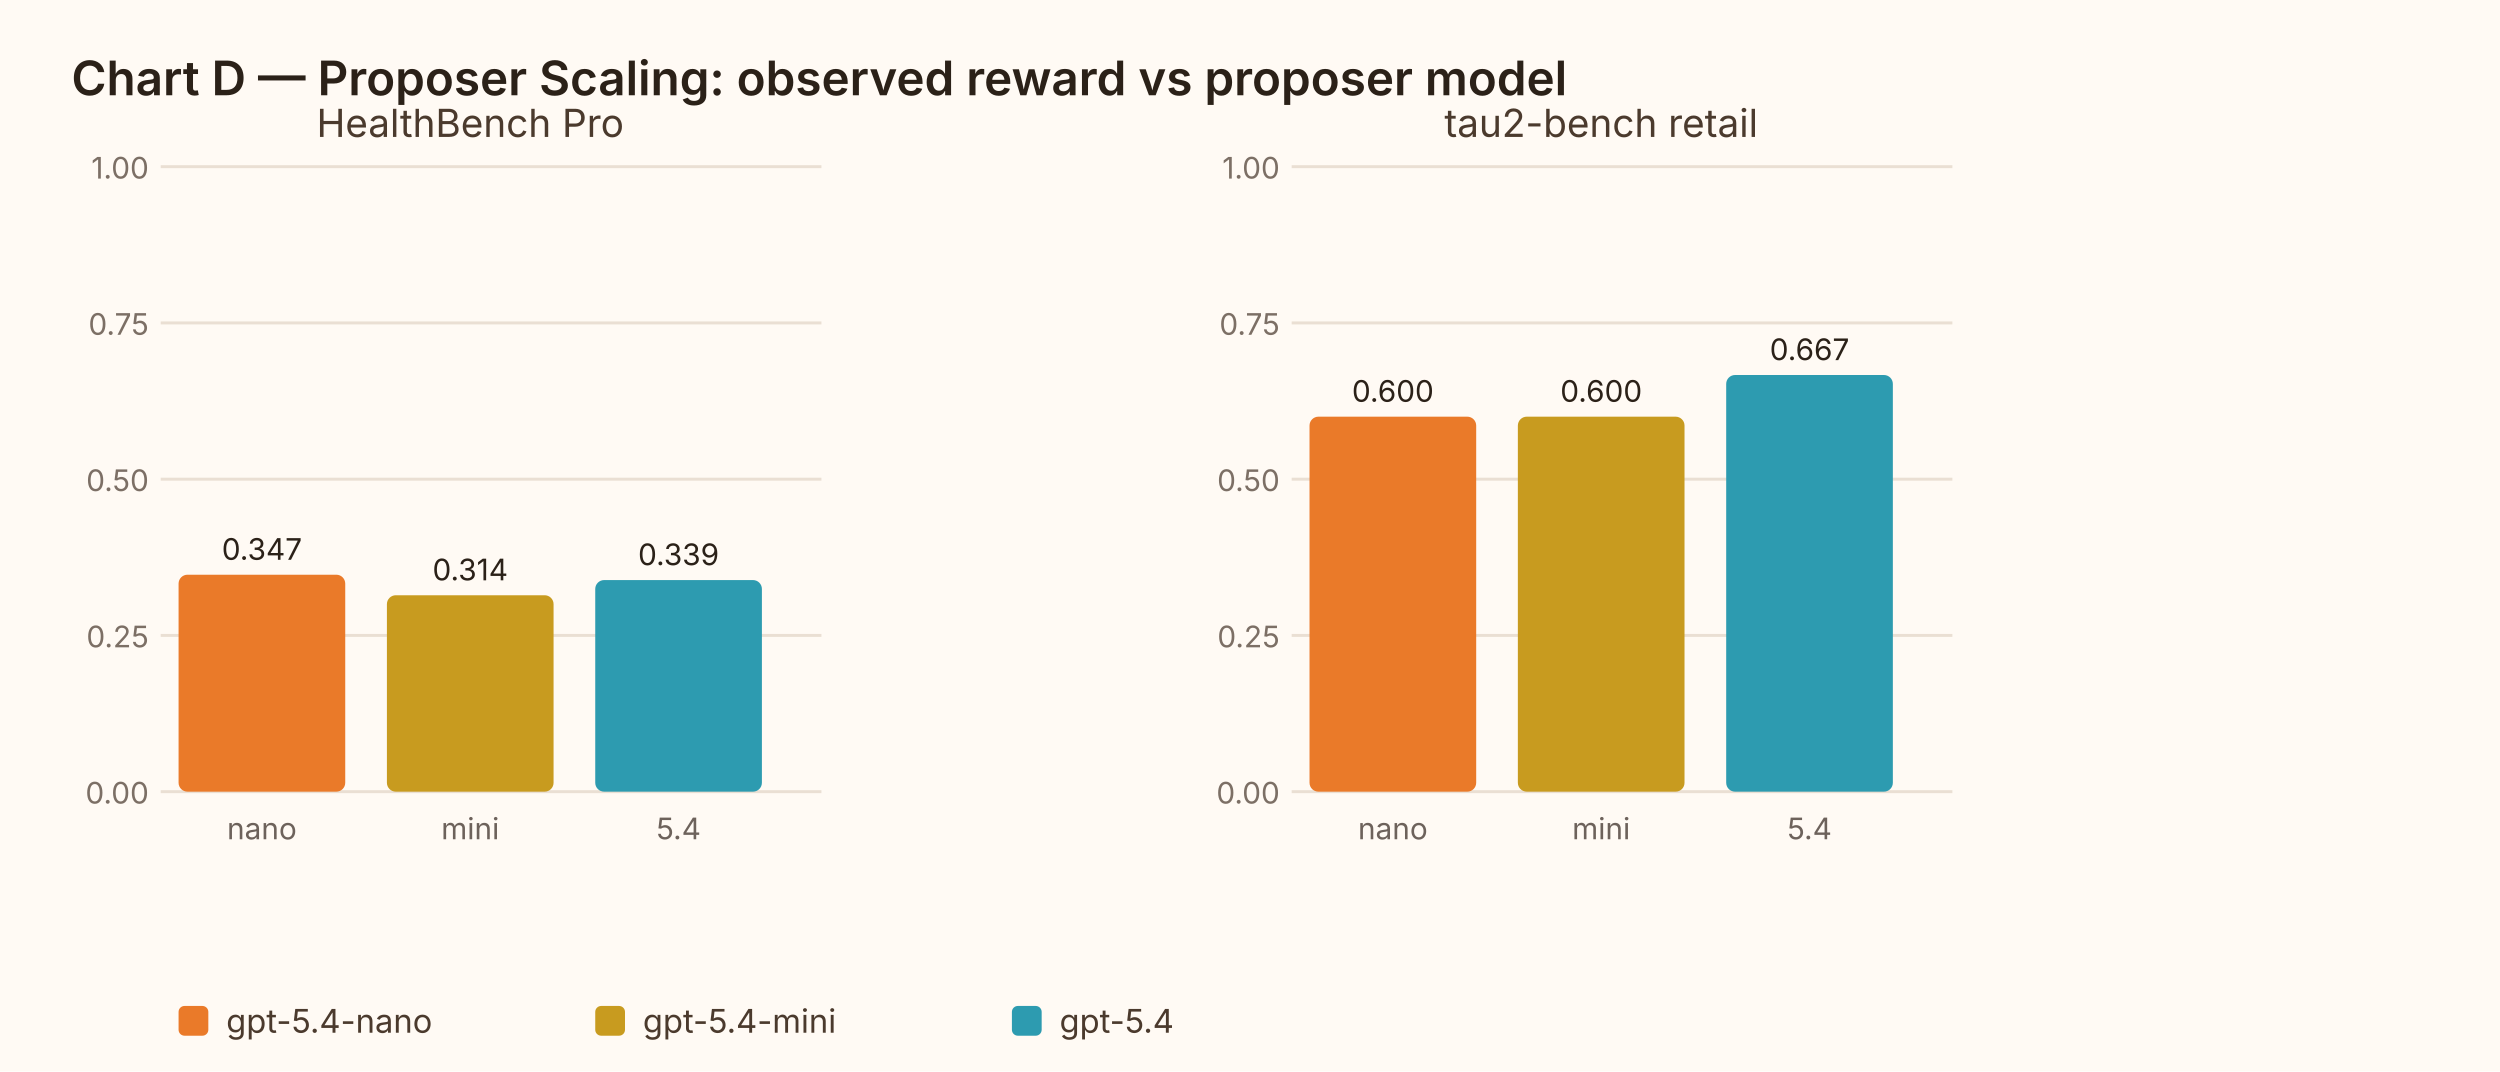
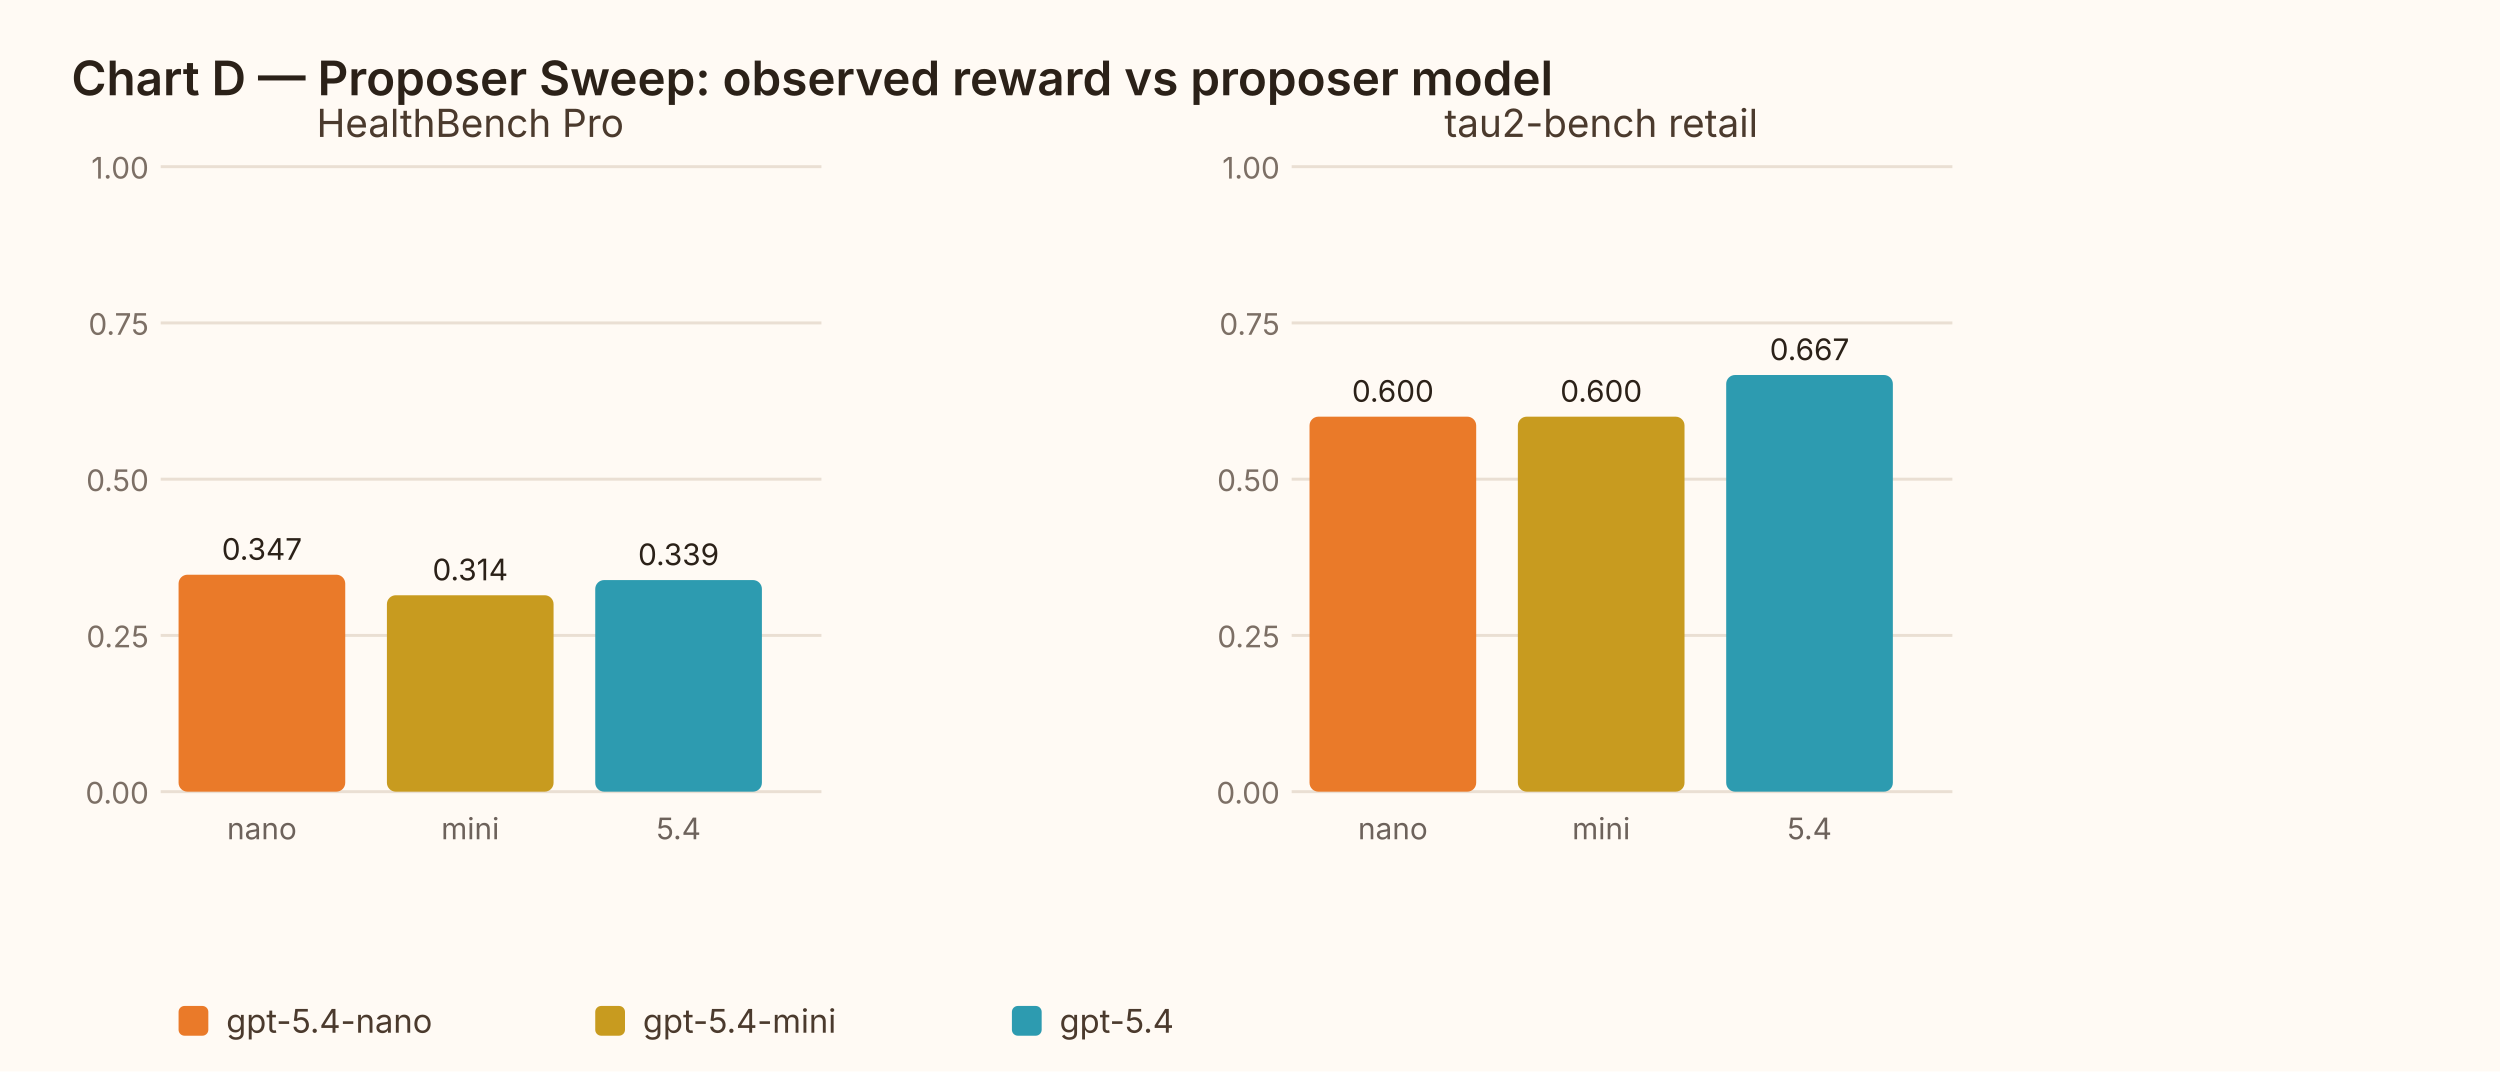
<svg xmlns="http://www.w3.org/2000/svg" width="840" height="360" viewBox="0 0 840 360">
  <rect width="100%" height="100%" fill="#fffaf4" />
-   <text x="24" y="32" fill="#2b2118" font-family="Inter, sans-serif" font-size="16" font-weight="600">Chart D — Proposer Scaling: observed reward vs proposer model</text>
+   <text x="24" y="32" fill="#2b2118" font-family="Inter, sans-serif" font-size="16" font-weight="600">Chart D — Proposer Sweep: observed reward vs proposer model</text>
  <text x="158" y="46" fill="#4b3a2d" font-family="Inter, sans-serif" font-size="13" text-anchor="middle">HealthBench Pro</text>
  <line x1="54" x2="276" y1="266.0" y2="266.0" stroke="#eadfd3" stroke-width="1" />
  <text x="50" y="270.0" fill="#7c6f65" font-family="Inter, sans-serif" font-size="10" text-anchor="end">0.00</text>
  <line x1="54" x2="276" y1="213.5" y2="213.5" stroke="#eadfd3" stroke-width="1" />
  <text x="50" y="217.5" fill="#7c6f65" font-family="Inter, sans-serif" font-size="10" text-anchor="end">0.25</text>
  <line x1="54" x2="276" y1="161.0" y2="161.0" stroke="#eadfd3" stroke-width="1" />
  <text x="50" y="165.0" fill="#7c6f65" font-family="Inter, sans-serif" font-size="10" text-anchor="end">0.50</text>
  <line x1="54" x2="276" y1="108.5" y2="108.5" stroke="#eadfd3" stroke-width="1" />
  <text x="50" y="112.5" fill="#7c6f65" font-family="Inter, sans-serif" font-size="10" text-anchor="end">0.75</text>
  <line x1="54" x2="276" y1="56.0" y2="56.0" stroke="#eadfd3" stroke-width="1" />
  <text x="50" y="60.0" fill="#7c6f65" font-family="Inter, sans-serif" font-size="10" text-anchor="end">1.00</text>
  <rect x="60" y="193.1" width="56" height="72.9" fill="#ea7a29" rx="3" />
  <text x="88" y="188.1" fill="#2b2118" font-family="Inter, sans-serif" font-size="10" text-anchor="middle">0.347</text>
  <text x="88" y="282" fill="#6d625b" font-family="Inter, sans-serif" font-size="10" text-anchor="middle">nano</text>
  <rect x="130" y="200.0" width="56" height="66.0" fill="#c89b1f" rx="3" />
  <text x="158" y="195.0" fill="#2b2118" font-family="Inter, sans-serif" font-size="10" text-anchor="middle">0.314</text>
  <text x="158" y="282" fill="#6d625b" font-family="Inter, sans-serif" font-size="10" text-anchor="middle">mini</text>
  <rect x="200" y="194.9" width="56" height="71.1" fill="#2d9bb0" rx="3" />
  <text x="228" y="189.9" fill="#2b2118" font-family="Inter, sans-serif" font-size="10" text-anchor="middle">0.339</text>
  <text x="228" y="282" fill="#6d625b" font-family="Inter, sans-serif" font-size="10" text-anchor="middle">5.4</text>
  <text x="538" y="46" fill="#4b3a2d" font-family="Inter, sans-serif" font-size="13" text-anchor="middle">tau2-bench retail</text>
  <line x1="434" x2="656" y1="266.0" y2="266.0" stroke="#eadfd3" stroke-width="1" />
  <text x="430" y="270.0" fill="#7c6f65" font-family="Inter, sans-serif" font-size="10" text-anchor="end">0.00</text>
  <line x1="434" x2="656" y1="213.5" y2="213.5" stroke="#eadfd3" stroke-width="1" />
  <text x="430" y="217.5" fill="#7c6f65" font-family="Inter, sans-serif" font-size="10" text-anchor="end">0.25</text>
  <line x1="434" x2="656" y1="161.0" y2="161.0" stroke="#eadfd3" stroke-width="1" />
  <text x="430" y="165.0" fill="#7c6f65" font-family="Inter, sans-serif" font-size="10" text-anchor="end">0.50</text>
  <line x1="434" x2="656" y1="108.5" y2="108.5" stroke="#eadfd3" stroke-width="1" />
  <text x="430" y="112.5" fill="#7c6f65" font-family="Inter, sans-serif" font-size="10" text-anchor="end">0.75</text>
  <line x1="434" x2="656" y1="56.0" y2="56.0" stroke="#eadfd3" stroke-width="1" />
  <text x="430" y="60.0" fill="#7c6f65" font-family="Inter, sans-serif" font-size="10" text-anchor="end">1.00</text>
  <rect x="440" y="140.0" width="56" height="126.0" fill="#ea7a29" rx="3" />
  <text x="468" y="135.0" fill="#2b2118" font-family="Inter, sans-serif" font-size="10" text-anchor="middle">0.600</text>
  <text x="468" y="282" fill="#6d625b" font-family="Inter, sans-serif" font-size="10" text-anchor="middle">nano</text>
  <rect x="510" y="140.0" width="56" height="126.0" fill="#c89b1f" rx="3" />
  <text x="538" y="135.0" fill="#2b2118" font-family="Inter, sans-serif" font-size="10" text-anchor="middle">0.600</text>
  <text x="538" y="282" fill="#6d625b" font-family="Inter, sans-serif" font-size="10" text-anchor="middle">mini</text>
  <rect x="580" y="126.0" width="56" height="140.0" fill="#2d9bb0" rx="3" />
  <text x="608" y="121.0" fill="#2b2118" font-family="Inter, sans-serif" font-size="10" text-anchor="middle">0.667</text>
  <text x="608" y="282" fill="#6d625b" font-family="Inter, sans-serif" font-size="10" text-anchor="middle">5.4</text>
  <rect x="60" y="338" width="10" height="10" fill="#ea7a29" rx="2" />
  <text x="76" y="347" fill="#4b3a2d" font-family="Inter, sans-serif" font-size="11">gpt-5.4-nano</text>
  <rect x="200" y="338" width="10" height="10" fill="#c89b1f" rx="2" />
  <text x="216" y="347" fill="#4b3a2d" font-family="Inter, sans-serif" font-size="11">gpt-5.4-mini</text>
  <rect x="340" y="338" width="10" height="10" fill="#2d9bb0" rx="2" />
  <text x="356" y="347" fill="#4b3a2d" font-family="Inter, sans-serif" font-size="11">gpt-5.4</text>
</svg>
